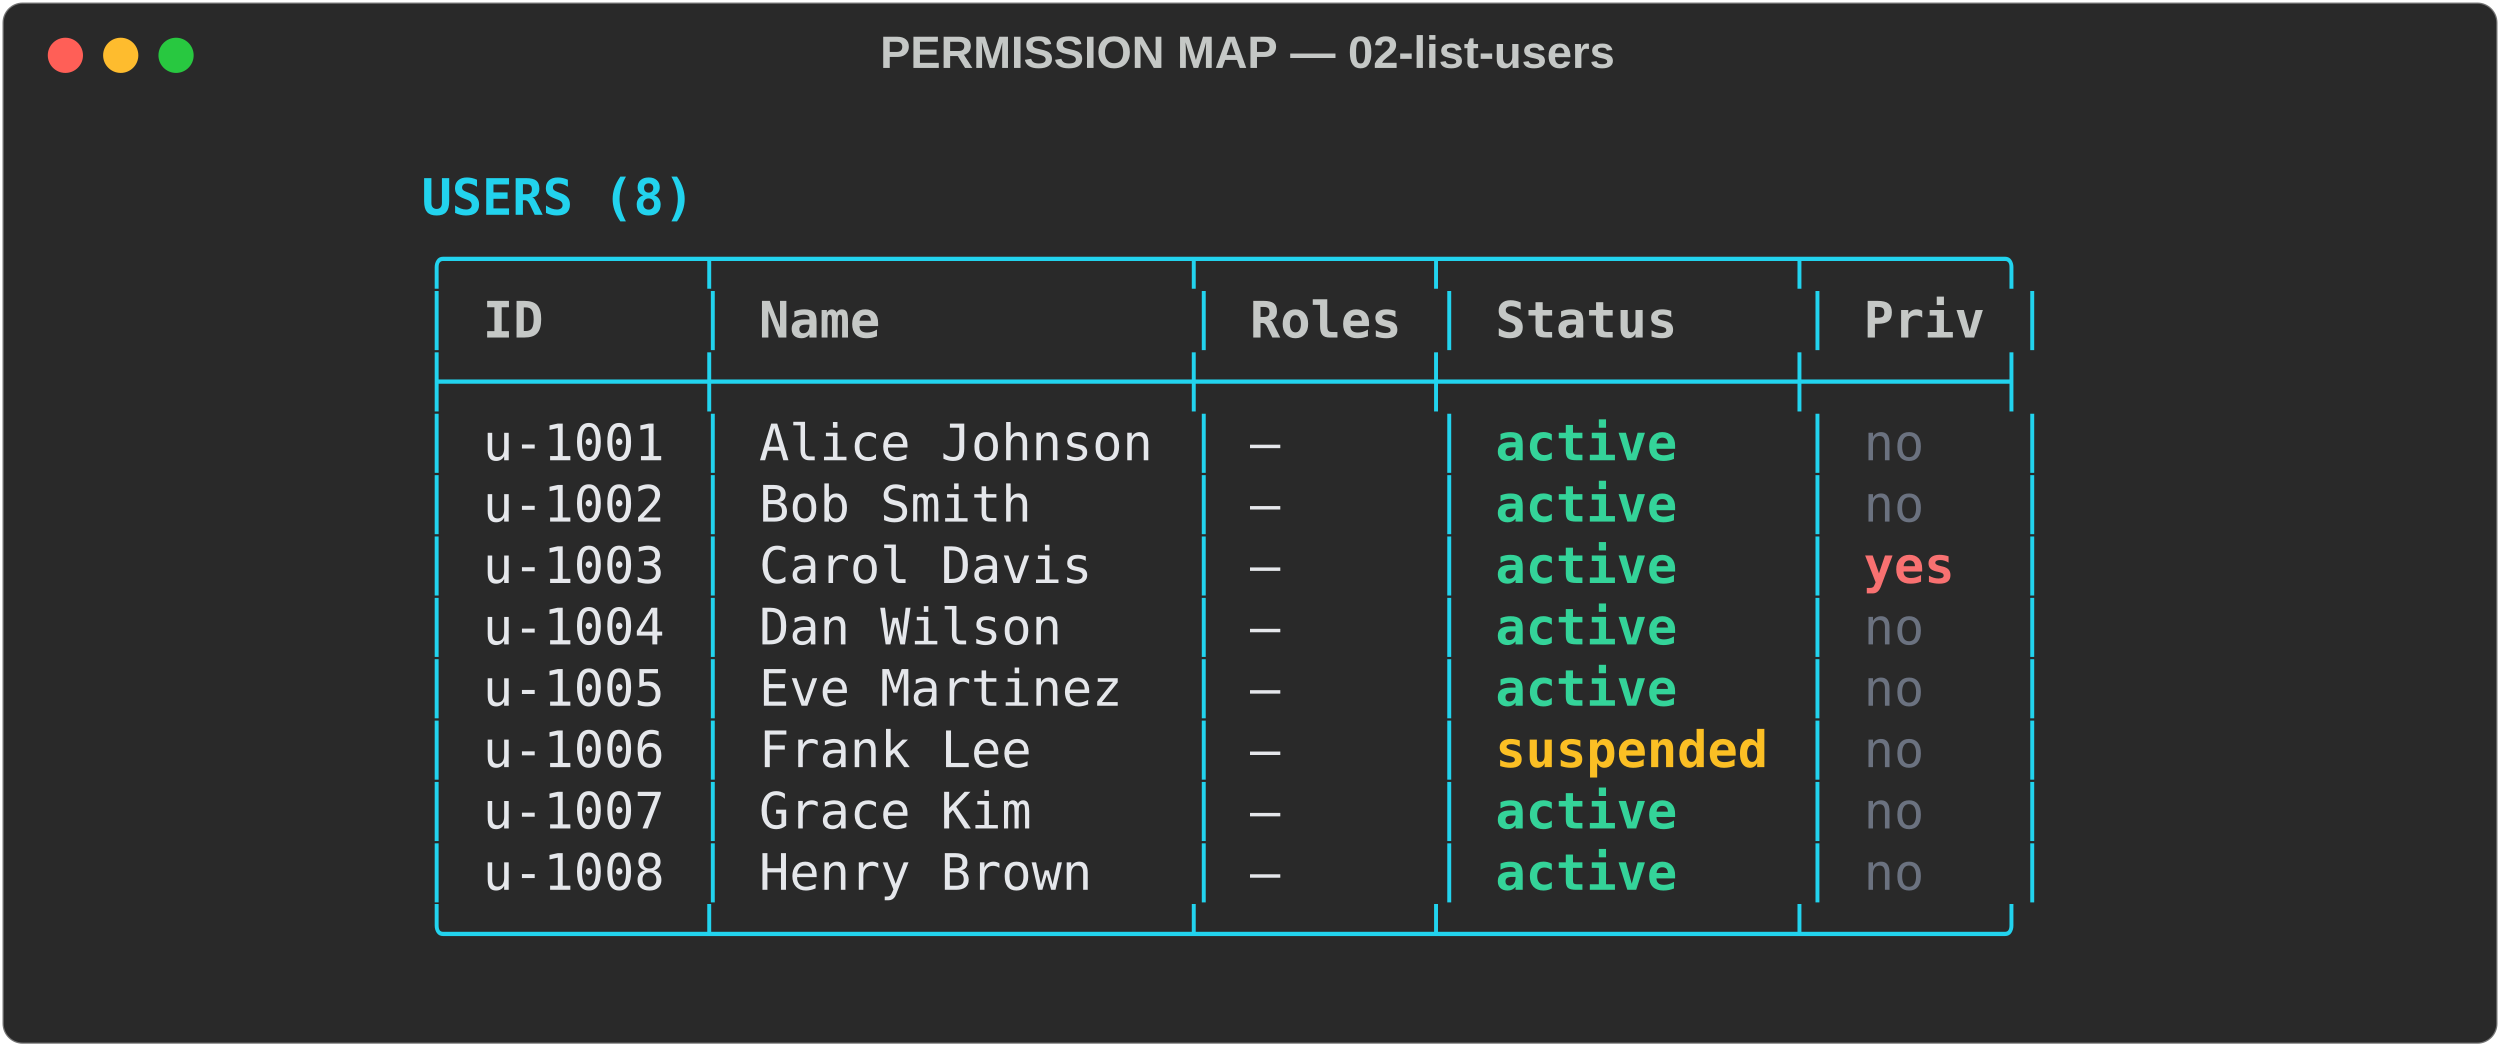
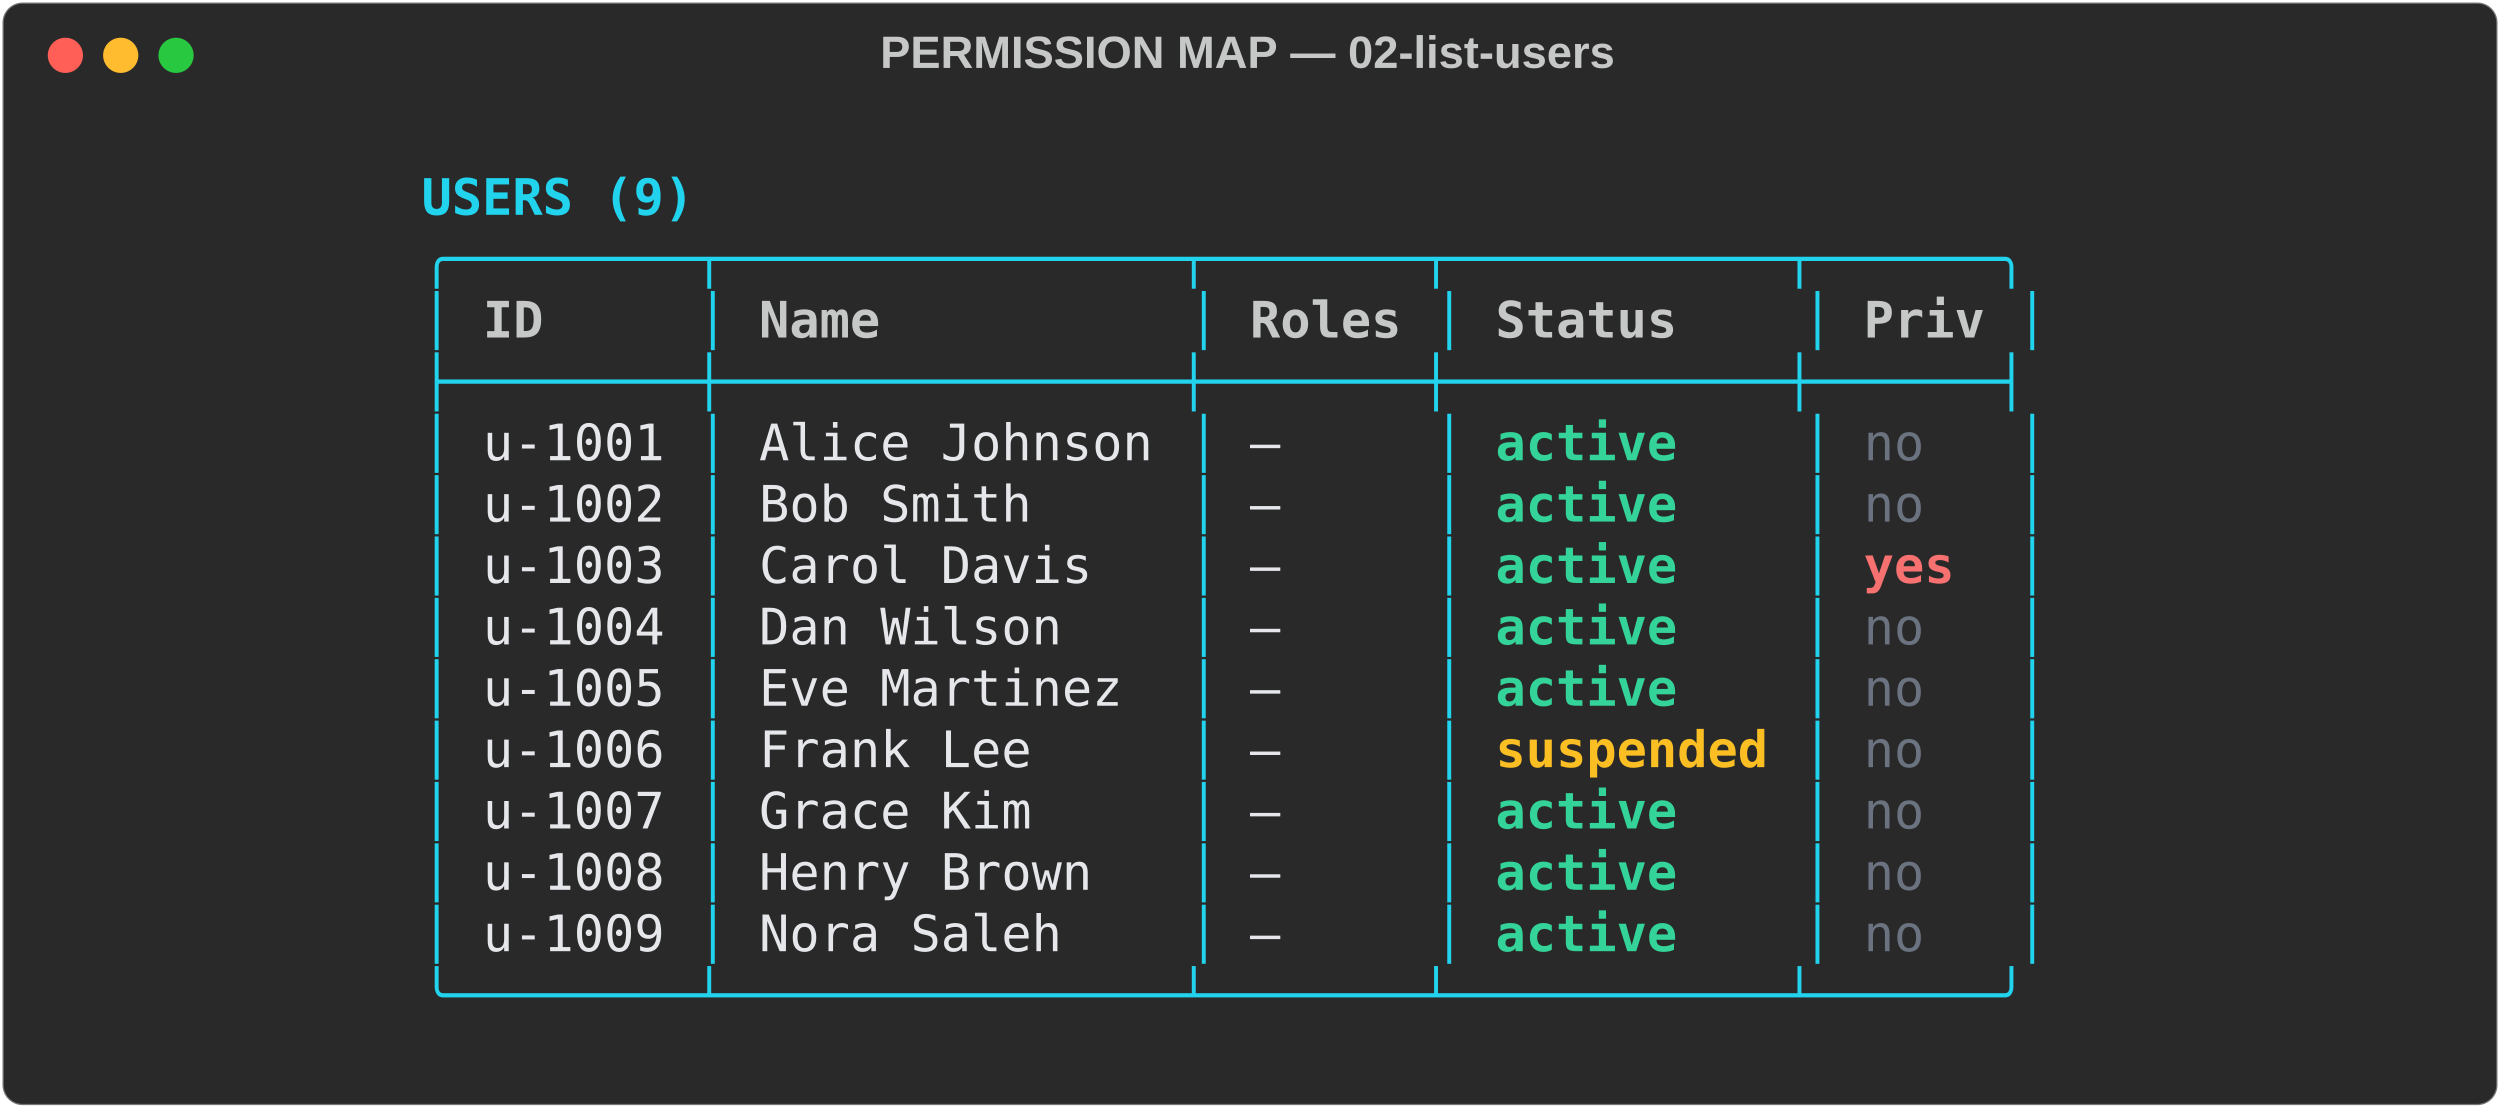
- <svg xmlns="http://www.w3.org/2000/svg" class="rich-terminal" viewBox="0 0 994 416.0">
+ <svg xmlns="http://www.w3.org/2000/svg" class="rich-terminal" viewBox="0 0 994 440.4">
  <style>

    @font-face {
        font-family: "Fira Code";
        src: local("FiraCode-Regular"),
                url("https://cdnjs.cloudflare.com/ajax/libs/firacode/6.2.0/woff2/FiraCode-Regular.woff2") format("woff2"),
                url("https://cdnjs.cloudflare.com/ajax/libs/firacode/6.2.0/woff/FiraCode-Regular.woff") format("woff");
        font-style: normal;
        font-weight: 400;
    }
    @font-face {
        font-family: "Fira Code";
        src: local("FiraCode-Bold"),
                url("https://cdnjs.cloudflare.com/ajax/libs/firacode/6.2.0/woff2/FiraCode-Bold.woff2") format("woff2"),
                url("https://cdnjs.cloudflare.com/ajax/libs/firacode/6.2.0/woff/FiraCode-Bold.woff") format("woff");
        font-style: bold;
        font-weight: 700;
    }

-     .terminal-678770376-matrix {
+     .terminal-1664050437-matrix {
        font-family: Fira Code, monospace;
        font-size: 20px;
        line-height: 24.4px;
        font-variant-east-asian: full-width;
    }

-     .terminal-678770376-title {
+     .terminal-1664050437-title {
        font-size: 18px;
        font-weight: bold;
        font-family: arial;
    }

-     .terminal-678770376-r1 { fill: #c5c8c6 }
- .terminal-678770376-r2 { fill: #22d3ee;font-weight: bold }
- .terminal-678770376-r3 { fill: #22d3ee }
- .terminal-678770376-r4 { fill: #c5c8c6;font-weight: bold }
- .terminal-678770376-r5 { fill: #e5e7eb }
- .terminal-678770376-r6 { fill: #34d399;font-weight: bold }
- .terminal-678770376-r7 { fill: #6b7280 }
- .terminal-678770376-r8 { fill: #f87171;font-weight: bold }
- .terminal-678770376-r9 { fill: #fbbf24;font-weight: bold }
+     .terminal-1664050437-r1 { fill: #c5c8c6 }
+ .terminal-1664050437-r2 { fill: #22d3ee;font-weight: bold }
+ .terminal-1664050437-r3 { fill: #22d3ee }
+ .terminal-1664050437-r4 { fill: #c5c8c6;font-weight: bold }
+ .terminal-1664050437-r5 { fill: #e5e7eb }
+ .terminal-1664050437-r6 { fill: #34d399;font-weight: bold }
+ .terminal-1664050437-r7 { fill: #6b7280 }
+ .terminal-1664050437-r8 { fill: #f87171;font-weight: bold }
+ .terminal-1664050437-r9 { fill: #fbbf24;font-weight: bold }
    </style>
  <defs>
-     <clipPath id="terminal-678770376-clip-terminal">
-       <rect x="0" y="0" width="975.0" height="365.0" />
-     </clipPath>
-     <clipPath id="terminal-678770376-line-0">
+     <clipPath id="terminal-1664050437-clip-terminal">
+       <rect x="0" y="0" width="975.0" height="389.4" />
+     </clipPath>
+     <clipPath id="terminal-1664050437-line-0">
      <rect x="0" y="1.5" width="976" height="24.65" />
    </clipPath>
-     <clipPath id="terminal-678770376-line-1">
+     <clipPath id="terminal-1664050437-line-1">
      <rect x="0" y="25.9" width="976" height="24.65" />
    </clipPath>
-     <clipPath id="terminal-678770376-line-2">
+     <clipPath id="terminal-1664050437-line-2">
      <rect x="0" y="50.3" width="976" height="24.65" />
    </clipPath>
-     <clipPath id="terminal-678770376-line-3">
+     <clipPath id="terminal-1664050437-line-3">
      <rect x="0" y="74.7" width="976" height="24.65" />
    </clipPath>
-     <clipPath id="terminal-678770376-line-4">
+     <clipPath id="terminal-1664050437-line-4">
      <rect x="0" y="99.1" width="976" height="24.65" />
    </clipPath>
-     <clipPath id="terminal-678770376-line-5">
+     <clipPath id="terminal-1664050437-line-5">
      <rect x="0" y="123.5" width="976" height="24.65" />
    </clipPath>
-     <clipPath id="terminal-678770376-line-6">
+     <clipPath id="terminal-1664050437-line-6">
      <rect x="0" y="147.9" width="976" height="24.65" />
    </clipPath>
-     <clipPath id="terminal-678770376-line-7">
+     <clipPath id="terminal-1664050437-line-7">
      <rect x="0" y="172.3" width="976" height="24.65" />
    </clipPath>
-     <clipPath id="terminal-678770376-line-8">
+     <clipPath id="terminal-1664050437-line-8">
      <rect x="0" y="196.7" width="976" height="24.65" />
    </clipPath>
-     <clipPath id="terminal-678770376-line-9">
+     <clipPath id="terminal-1664050437-line-9">
      <rect x="0" y="221.1" width="976" height="24.65" />
    </clipPath>
-     <clipPath id="terminal-678770376-line-10">
+     <clipPath id="terminal-1664050437-line-10">
      <rect x="0" y="245.5" width="976" height="24.65" />
    </clipPath>
-     <clipPath id="terminal-678770376-line-11">
+     <clipPath id="terminal-1664050437-line-11">
      <rect x="0" y="269.9" width="976" height="24.65" />
    </clipPath>
-     <clipPath id="terminal-678770376-line-12">
+     <clipPath id="terminal-1664050437-line-12">
      <rect x="0" y="294.3" width="976" height="24.65" />
    </clipPath>
-     <clipPath id="terminal-678770376-line-13">
+     <clipPath id="terminal-1664050437-line-13">
      <rect x="0" y="318.7" width="976" height="24.65" />
    </clipPath>
+     <clipPath id="terminal-1664050437-line-14">
+       <rect x="0" y="343.1" width="976" height="24.65" />
+     </clipPath>
  </defs>
-   <rect fill="#292929" stroke="rgba(255,255,255,0.35)" stroke-width="1" x="1" y="1" width="992" height="414" rx="8" />
-   <text class="terminal-678770376-title" fill="#c5c8c6" text-anchor="middle" x="496" y="27">PERMISSION MAP — 02-list-users</text>
+   <rect fill="#292929" stroke="rgba(255,255,255,0.35)" stroke-width="1" x="1" y="1" width="992" height="438.4" rx="8" />
+   <text class="terminal-1664050437-title" fill="#c5c8c6" text-anchor="middle" x="496" y="27">PERMISSION MAP — 02-list-users</text>
  <g transform="translate(26,22)">
    <circle cx="0" cy="0" r="7" fill="#ff5f57" />
    <circle cx="22" cy="0" r="7" fill="#febc2e" />
    <circle cx="44" cy="0" r="7" fill="#28c840" />
  </g>
-   <g transform="translate(9, 41)" clip-path="url(#terminal-678770376-clip-terminal)">
-     <g class="terminal-678770376-matrix">
-       <text class="terminal-678770376-r1" x="976" y="20" textLength="12.2" clip-path="url(#terminal-678770376-line-0)">
- </text>
-       <text class="terminal-678770376-r2" x="158.6" y="44.4" textLength="646.6" clip-path="url(#terminal-678770376-line-1)">                      USERS (8)                      </text>
-       <text class="terminal-678770376-r1" x="976" y="44.4" textLength="12.2" clip-path="url(#terminal-678770376-line-1)">
- </text>
-       <text class="terminal-678770376-r3" x="158.6" y="68.8" textLength="646.6" clip-path="url(#terminal-678770376-line-2)">╭────────┬───────────────┬───────┬───────────┬──────╮</text>
-       <text class="terminal-678770376-r1" x="976" y="68.8" textLength="12.2" clip-path="url(#terminal-678770376-line-2)">
- </text>
-       <text class="terminal-678770376-r3" x="158.6" y="93.2" textLength="12.2" clip-path="url(#terminal-678770376-line-3)">│</text>
-       <text class="terminal-678770376-r4" x="183" y="93.2" textLength="73.2" clip-path="url(#terminal-678770376-line-3)">ID    </text>
-       <text class="terminal-678770376-r3" x="268.4" y="93.2" textLength="12.2" clip-path="url(#terminal-678770376-line-3)">│</text>
-       <text class="terminal-678770376-r4" x="292.8" y="93.2" textLength="158.6" clip-path="url(#terminal-678770376-line-3)">Name         </text>
-       <text class="terminal-678770376-r3" x="463.6" y="93.2" textLength="12.2" clip-path="url(#terminal-678770376-line-3)">│</text>
-       <text class="terminal-678770376-r4" x="488" y="93.2" textLength="61" clip-path="url(#terminal-678770376-line-3)">Roles</text>
-       <text class="terminal-678770376-r3" x="561.2" y="93.2" textLength="12.2" clip-path="url(#terminal-678770376-line-3)">│</text>
-       <text class="terminal-678770376-r4" x="585.6" y="93.2" textLength="109.8" clip-path="url(#terminal-678770376-line-3)">Status   </text>
-       <text class="terminal-678770376-r3" x="707.6" y="93.2" textLength="12.2" clip-path="url(#terminal-678770376-line-3)">│</text>
-       <text class="terminal-678770376-r4" x="732" y="93.2" textLength="48.8" clip-path="url(#terminal-678770376-line-3)">Priv</text>
-       <text class="terminal-678770376-r3" x="793" y="93.2" textLength="12.2" clip-path="url(#terminal-678770376-line-3)">│</text>
-       <text class="terminal-678770376-r1" x="976" y="93.2" textLength="12.2" clip-path="url(#terminal-678770376-line-3)">
- </text>
-       <text class="terminal-678770376-r3" x="158.6" y="117.6" textLength="646.6" clip-path="url(#terminal-678770376-line-4)">├────────┼───────────────┼───────┼───────────┼──────┤</text>
-       <text class="terminal-678770376-r1" x="976" y="117.6" textLength="12.2" clip-path="url(#terminal-678770376-line-4)">
- </text>
-       <text class="terminal-678770376-r3" x="158.6" y="142" textLength="12.2" clip-path="url(#terminal-678770376-line-5)">│</text>
-       <text class="terminal-678770376-r5" x="183" y="142" textLength="73.2" clip-path="url(#terminal-678770376-line-5)">u-1001</text>
-       <text class="terminal-678770376-r3" x="268.4" y="142" textLength="12.2" clip-path="url(#terminal-678770376-line-5)">│</text>
-       <text class="terminal-678770376-r5" x="292.8" y="142" textLength="158.6" clip-path="url(#terminal-678770376-line-5)">Alice Johnson</text>
-       <text class="terminal-678770376-r3" x="463.6" y="142" textLength="12.2" clip-path="url(#terminal-678770376-line-5)">│</text>
-       <text class="terminal-678770376-r5" x="488" y="142" textLength="61" clip-path="url(#terminal-678770376-line-5)">—    </text>
-       <text class="terminal-678770376-r3" x="561.2" y="142" textLength="12.2" clip-path="url(#terminal-678770376-line-5)">│</text>
-       <text class="terminal-678770376-r6" x="585.6" y="142" textLength="109.8" clip-path="url(#terminal-678770376-line-5)">active   </text>
-       <text class="terminal-678770376-r3" x="707.6" y="142" textLength="12.2" clip-path="url(#terminal-678770376-line-5)">│</text>
-       <text class="terminal-678770376-r7" x="732" y="142" textLength="48.8" clip-path="url(#terminal-678770376-line-5)">no  </text>
-       <text class="terminal-678770376-r3" x="793" y="142" textLength="12.2" clip-path="url(#terminal-678770376-line-5)">│</text>
-       <text class="terminal-678770376-r1" x="976" y="142" textLength="12.2" clip-path="url(#terminal-678770376-line-5)">
- </text>
-       <text class="terminal-678770376-r3" x="158.6" y="166.4" textLength="12.2" clip-path="url(#terminal-678770376-line-6)">│</text>
-       <text class="terminal-678770376-r5" x="183" y="166.4" textLength="73.2" clip-path="url(#terminal-678770376-line-6)">u-1002</text>
-       <text class="terminal-678770376-r3" x="268.4" y="166.4" textLength="12.2" clip-path="url(#terminal-678770376-line-6)">│</text>
-       <text class="terminal-678770376-r5" x="292.8" y="166.4" textLength="158.6" clip-path="url(#terminal-678770376-line-6)">Bob Smith    </text>
-       <text class="terminal-678770376-r3" x="463.6" y="166.4" textLength="12.2" clip-path="url(#terminal-678770376-line-6)">│</text>
-       <text class="terminal-678770376-r5" x="488" y="166.4" textLength="61" clip-path="url(#terminal-678770376-line-6)">—    </text>
-       <text class="terminal-678770376-r3" x="561.2" y="166.4" textLength="12.2" clip-path="url(#terminal-678770376-line-6)">│</text>
-       <text class="terminal-678770376-r6" x="585.6" y="166.4" textLength="109.8" clip-path="url(#terminal-678770376-line-6)">active   </text>
-       <text class="terminal-678770376-r3" x="707.6" y="166.4" textLength="12.2" clip-path="url(#terminal-678770376-line-6)">│</text>
-       <text class="terminal-678770376-r7" x="732" y="166.4" textLength="48.8" clip-path="url(#terminal-678770376-line-6)">no  </text>
-       <text class="terminal-678770376-r3" x="793" y="166.4" textLength="12.2" clip-path="url(#terminal-678770376-line-6)">│</text>
-       <text class="terminal-678770376-r1" x="976" y="166.4" textLength="12.2" clip-path="url(#terminal-678770376-line-6)">
- </text>
-       <text class="terminal-678770376-r3" x="158.6" y="190.8" textLength="12.2" clip-path="url(#terminal-678770376-line-7)">│</text>
-       <text class="terminal-678770376-r5" x="183" y="190.8" textLength="73.2" clip-path="url(#terminal-678770376-line-7)">u-1003</text>
-       <text class="terminal-678770376-r3" x="268.4" y="190.8" textLength="12.2" clip-path="url(#terminal-678770376-line-7)">│</text>
-       <text class="terminal-678770376-r5" x="292.8" y="190.8" textLength="158.6" clip-path="url(#terminal-678770376-line-7)">Carol Davis  </text>
-       <text class="terminal-678770376-r3" x="463.6" y="190.8" textLength="12.2" clip-path="url(#terminal-678770376-line-7)">│</text>
-       <text class="terminal-678770376-r5" x="488" y="190.8" textLength="61" clip-path="url(#terminal-678770376-line-7)">—    </text>
-       <text class="terminal-678770376-r3" x="561.2" y="190.8" textLength="12.2" clip-path="url(#terminal-678770376-line-7)">│</text>
-       <text class="terminal-678770376-r6" x="585.6" y="190.8" textLength="109.8" clip-path="url(#terminal-678770376-line-7)">active   </text>
-       <text class="terminal-678770376-r3" x="707.6" y="190.8" textLength="12.2" clip-path="url(#terminal-678770376-line-7)">│</text>
-       <text class="terminal-678770376-r8" x="732" y="190.8" textLength="48.8" clip-path="url(#terminal-678770376-line-7)">yes </text>
-       <text class="terminal-678770376-r3" x="793" y="190.8" textLength="12.2" clip-path="url(#terminal-678770376-line-7)">│</text>
-       <text class="terminal-678770376-r1" x="976" y="190.8" textLength="12.2" clip-path="url(#terminal-678770376-line-7)">
- </text>
-       <text class="terminal-678770376-r3" x="158.6" y="215.2" textLength="12.2" clip-path="url(#terminal-678770376-line-8)">│</text>
-       <text class="terminal-678770376-r5" x="183" y="215.2" textLength="73.2" clip-path="url(#terminal-678770376-line-8)">u-1004</text>
-       <text class="terminal-678770376-r3" x="268.4" y="215.2" textLength="12.2" clip-path="url(#terminal-678770376-line-8)">│</text>
-       <text class="terminal-678770376-r5" x="292.8" y="215.2" textLength="158.6" clip-path="url(#terminal-678770376-line-8)">Dan Wilson   </text>
-       <text class="terminal-678770376-r3" x="463.6" y="215.2" textLength="12.2" clip-path="url(#terminal-678770376-line-8)">│</text>
-       <text class="terminal-678770376-r5" x="488" y="215.2" textLength="61" clip-path="url(#terminal-678770376-line-8)">—    </text>
-       <text class="terminal-678770376-r3" x="561.2" y="215.2" textLength="12.2" clip-path="url(#terminal-678770376-line-8)">│</text>
-       <text class="terminal-678770376-r6" x="585.6" y="215.2" textLength="109.8" clip-path="url(#terminal-678770376-line-8)">active   </text>
-       <text class="terminal-678770376-r3" x="707.6" y="215.2" textLength="12.2" clip-path="url(#terminal-678770376-line-8)">│</text>
-       <text class="terminal-678770376-r7" x="732" y="215.2" textLength="48.8" clip-path="url(#terminal-678770376-line-8)">no  </text>
-       <text class="terminal-678770376-r3" x="793" y="215.2" textLength="12.2" clip-path="url(#terminal-678770376-line-8)">│</text>
-       <text class="terminal-678770376-r1" x="976" y="215.2" textLength="12.2" clip-path="url(#terminal-678770376-line-8)">
- </text>
-       <text class="terminal-678770376-r3" x="158.6" y="239.6" textLength="12.2" clip-path="url(#terminal-678770376-line-9)">│</text>
-       <text class="terminal-678770376-r5" x="183" y="239.6" textLength="73.2" clip-path="url(#terminal-678770376-line-9)">u-1005</text>
-       <text class="terminal-678770376-r3" x="268.4" y="239.6" textLength="12.2" clip-path="url(#terminal-678770376-line-9)">│</text>
-       <text class="terminal-678770376-r5" x="292.8" y="239.6" textLength="158.6" clip-path="url(#terminal-678770376-line-9)">Eve Martinez </text>
-       <text class="terminal-678770376-r3" x="463.6" y="239.6" textLength="12.2" clip-path="url(#terminal-678770376-line-9)">│</text>
-       <text class="terminal-678770376-r5" x="488" y="239.6" textLength="61" clip-path="url(#terminal-678770376-line-9)">—    </text>
-       <text class="terminal-678770376-r3" x="561.2" y="239.6" textLength="12.2" clip-path="url(#terminal-678770376-line-9)">│</text>
-       <text class="terminal-678770376-r6" x="585.6" y="239.6" textLength="109.8" clip-path="url(#terminal-678770376-line-9)">active   </text>
-       <text class="terminal-678770376-r3" x="707.6" y="239.6" textLength="12.2" clip-path="url(#terminal-678770376-line-9)">│</text>
-       <text class="terminal-678770376-r7" x="732" y="239.6" textLength="48.8" clip-path="url(#terminal-678770376-line-9)">no  </text>
-       <text class="terminal-678770376-r3" x="793" y="239.6" textLength="12.2" clip-path="url(#terminal-678770376-line-9)">│</text>
-       <text class="terminal-678770376-r1" x="976" y="239.6" textLength="12.2" clip-path="url(#terminal-678770376-line-9)">
- </text>
-       <text class="terminal-678770376-r3" x="158.6" y="264" textLength="12.2" clip-path="url(#terminal-678770376-line-10)">│</text>
-       <text class="terminal-678770376-r5" x="183" y="264" textLength="73.2" clip-path="url(#terminal-678770376-line-10)">u-1006</text>
-       <text class="terminal-678770376-r3" x="268.4" y="264" textLength="12.2" clip-path="url(#terminal-678770376-line-10)">│</text>
-       <text class="terminal-678770376-r5" x="292.8" y="264" textLength="158.6" clip-path="url(#terminal-678770376-line-10)">Frank Lee    </text>
-       <text class="terminal-678770376-r3" x="463.6" y="264" textLength="12.2" clip-path="url(#terminal-678770376-line-10)">│</text>
-       <text class="terminal-678770376-r5" x="488" y="264" textLength="61" clip-path="url(#terminal-678770376-line-10)">—    </text>
-       <text class="terminal-678770376-r3" x="561.2" y="264" textLength="12.2" clip-path="url(#terminal-678770376-line-10)">│</text>
-       <text class="terminal-678770376-r9" x="585.6" y="264" textLength="109.8" clip-path="url(#terminal-678770376-line-10)">suspended</text>
-       <text class="terminal-678770376-r3" x="707.6" y="264" textLength="12.2" clip-path="url(#terminal-678770376-line-10)">│</text>
-       <text class="terminal-678770376-r7" x="732" y="264" textLength="48.8" clip-path="url(#terminal-678770376-line-10)">no  </text>
-       <text class="terminal-678770376-r3" x="793" y="264" textLength="12.2" clip-path="url(#terminal-678770376-line-10)">│</text>
-       <text class="terminal-678770376-r1" x="976" y="264" textLength="12.2" clip-path="url(#terminal-678770376-line-10)">
- </text>
-       <text class="terminal-678770376-r3" x="158.6" y="288.4" textLength="12.2" clip-path="url(#terminal-678770376-line-11)">│</text>
-       <text class="terminal-678770376-r5" x="183" y="288.4" textLength="73.2" clip-path="url(#terminal-678770376-line-11)">u-1007</text>
-       <text class="terminal-678770376-r3" x="268.4" y="288.4" textLength="12.2" clip-path="url(#terminal-678770376-line-11)">│</text>
-       <text class="terminal-678770376-r5" x="292.8" y="288.4" textLength="158.6" clip-path="url(#terminal-678770376-line-11)">Grace Kim    </text>
-       <text class="terminal-678770376-r3" x="463.6" y="288.4" textLength="12.2" clip-path="url(#terminal-678770376-line-11)">│</text>
-       <text class="terminal-678770376-r5" x="488" y="288.4" textLength="61" clip-path="url(#terminal-678770376-line-11)">—    </text>
-       <text class="terminal-678770376-r3" x="561.2" y="288.4" textLength="12.2" clip-path="url(#terminal-678770376-line-11)">│</text>
-       <text class="terminal-678770376-r6" x="585.6" y="288.4" textLength="109.8" clip-path="url(#terminal-678770376-line-11)">active   </text>
-       <text class="terminal-678770376-r3" x="707.6" y="288.4" textLength="12.2" clip-path="url(#terminal-678770376-line-11)">│</text>
-       <text class="terminal-678770376-r7" x="732" y="288.4" textLength="48.8" clip-path="url(#terminal-678770376-line-11)">no  </text>
-       <text class="terminal-678770376-r3" x="793" y="288.4" textLength="12.2" clip-path="url(#terminal-678770376-line-11)">│</text>
-       <text class="terminal-678770376-r1" x="976" y="288.4" textLength="12.2" clip-path="url(#terminal-678770376-line-11)">
- </text>
-       <text class="terminal-678770376-r3" x="158.6" y="312.8" textLength="12.2" clip-path="url(#terminal-678770376-line-12)">│</text>
-       <text class="terminal-678770376-r5" x="183" y="312.8" textLength="73.2" clip-path="url(#terminal-678770376-line-12)">u-1008</text>
-       <text class="terminal-678770376-r3" x="268.4" y="312.8" textLength="12.2" clip-path="url(#terminal-678770376-line-12)">│</text>
-       <text class="terminal-678770376-r5" x="292.8" y="312.8" textLength="158.6" clip-path="url(#terminal-678770376-line-12)">Henry Brown  </text>
-       <text class="terminal-678770376-r3" x="463.6" y="312.8" textLength="12.2" clip-path="url(#terminal-678770376-line-12)">│</text>
-       <text class="terminal-678770376-r5" x="488" y="312.8" textLength="61" clip-path="url(#terminal-678770376-line-12)">—    </text>
-       <text class="terminal-678770376-r3" x="561.2" y="312.8" textLength="12.2" clip-path="url(#terminal-678770376-line-12)">│</text>
-       <text class="terminal-678770376-r6" x="585.6" y="312.8" textLength="109.8" clip-path="url(#terminal-678770376-line-12)">active   </text>
-       <text class="terminal-678770376-r3" x="707.6" y="312.8" textLength="12.2" clip-path="url(#terminal-678770376-line-12)">│</text>
-       <text class="terminal-678770376-r7" x="732" y="312.8" textLength="48.8" clip-path="url(#terminal-678770376-line-12)">no  </text>
-       <text class="terminal-678770376-r3" x="793" y="312.8" textLength="12.2" clip-path="url(#terminal-678770376-line-12)">│</text>
-       <text class="terminal-678770376-r1" x="976" y="312.8" textLength="12.2" clip-path="url(#terminal-678770376-line-12)">
- </text>
-       <text class="terminal-678770376-r3" x="158.6" y="337.2" textLength="646.6" clip-path="url(#terminal-678770376-line-13)">╰────────┴───────────────┴───────┴───────────┴──────╯</text>
-       <text class="terminal-678770376-r1" x="976" y="337.2" textLength="12.2" clip-path="url(#terminal-678770376-line-13)">
- </text>
-       <text class="terminal-678770376-r1" x="976" y="361.6" textLength="12.2" clip-path="url(#terminal-678770376-line-14)">
+   <g transform="translate(9, 41)" clip-path="url(#terminal-1664050437-clip-terminal)">
+     <g class="terminal-1664050437-matrix">
+       <text class="terminal-1664050437-r1" x="976" y="20" textLength="12.2" clip-path="url(#terminal-1664050437-line-0)">
+ </text>
+       <text class="terminal-1664050437-r2" x="158.6" y="44.4" textLength="646.6" clip-path="url(#terminal-1664050437-line-1)">                      USERS (9)                      </text>
+       <text class="terminal-1664050437-r1" x="976" y="44.4" textLength="12.2" clip-path="url(#terminal-1664050437-line-1)">
+ </text>
+       <text class="terminal-1664050437-r3" x="158.6" y="68.8" textLength="646.6" clip-path="url(#terminal-1664050437-line-2)">╭────────┬───────────────┬───────┬───────────┬──────╮</text>
+       <text class="terminal-1664050437-r1" x="976" y="68.8" textLength="12.2" clip-path="url(#terminal-1664050437-line-2)">
+ </text>
+       <text class="terminal-1664050437-r3" x="158.6" y="93.2" textLength="12.2" clip-path="url(#terminal-1664050437-line-3)">│</text>
+       <text class="terminal-1664050437-r4" x="183" y="93.2" textLength="73.2" clip-path="url(#terminal-1664050437-line-3)">ID    </text>
+       <text class="terminal-1664050437-r3" x="268.4" y="93.2" textLength="12.2" clip-path="url(#terminal-1664050437-line-3)">│</text>
+       <text class="terminal-1664050437-r4" x="292.8" y="93.2" textLength="158.6" clip-path="url(#terminal-1664050437-line-3)">Name         </text>
+       <text class="terminal-1664050437-r3" x="463.6" y="93.2" textLength="12.2" clip-path="url(#terminal-1664050437-line-3)">│</text>
+       <text class="terminal-1664050437-r4" x="488" y="93.2" textLength="61" clip-path="url(#terminal-1664050437-line-3)">Roles</text>
+       <text class="terminal-1664050437-r3" x="561.2" y="93.2" textLength="12.2" clip-path="url(#terminal-1664050437-line-3)">│</text>
+       <text class="terminal-1664050437-r4" x="585.6" y="93.2" textLength="109.8" clip-path="url(#terminal-1664050437-line-3)">Status   </text>
+       <text class="terminal-1664050437-r3" x="707.6" y="93.2" textLength="12.2" clip-path="url(#terminal-1664050437-line-3)">│</text>
+       <text class="terminal-1664050437-r4" x="732" y="93.2" textLength="48.8" clip-path="url(#terminal-1664050437-line-3)">Priv</text>
+       <text class="terminal-1664050437-r3" x="793" y="93.2" textLength="12.2" clip-path="url(#terminal-1664050437-line-3)">│</text>
+       <text class="terminal-1664050437-r1" x="976" y="93.2" textLength="12.2" clip-path="url(#terminal-1664050437-line-3)">
+ </text>
+       <text class="terminal-1664050437-r3" x="158.6" y="117.6" textLength="646.6" clip-path="url(#terminal-1664050437-line-4)">├────────┼───────────────┼───────┼───────────┼──────┤</text>
+       <text class="terminal-1664050437-r1" x="976" y="117.6" textLength="12.2" clip-path="url(#terminal-1664050437-line-4)">
+ </text>
+       <text class="terminal-1664050437-r3" x="158.6" y="142" textLength="12.2" clip-path="url(#terminal-1664050437-line-5)">│</text>
+       <text class="terminal-1664050437-r5" x="183" y="142" textLength="73.2" clip-path="url(#terminal-1664050437-line-5)">u-1001</text>
+       <text class="terminal-1664050437-r3" x="268.4" y="142" textLength="12.2" clip-path="url(#terminal-1664050437-line-5)">│</text>
+       <text class="terminal-1664050437-r5" x="292.8" y="142" textLength="158.6" clip-path="url(#terminal-1664050437-line-5)">Alice Johnson</text>
+       <text class="terminal-1664050437-r3" x="463.6" y="142" textLength="12.2" clip-path="url(#terminal-1664050437-line-5)">│</text>
+       <text class="terminal-1664050437-r5" x="488" y="142" textLength="61" clip-path="url(#terminal-1664050437-line-5)">—    </text>
+       <text class="terminal-1664050437-r3" x="561.2" y="142" textLength="12.2" clip-path="url(#terminal-1664050437-line-5)">│</text>
+       <text class="terminal-1664050437-r6" x="585.6" y="142" textLength="109.8" clip-path="url(#terminal-1664050437-line-5)">active   </text>
+       <text class="terminal-1664050437-r3" x="707.6" y="142" textLength="12.2" clip-path="url(#terminal-1664050437-line-5)">│</text>
+       <text class="terminal-1664050437-r7" x="732" y="142" textLength="48.8" clip-path="url(#terminal-1664050437-line-5)">no  </text>
+       <text class="terminal-1664050437-r3" x="793" y="142" textLength="12.2" clip-path="url(#terminal-1664050437-line-5)">│</text>
+       <text class="terminal-1664050437-r1" x="976" y="142" textLength="12.2" clip-path="url(#terminal-1664050437-line-5)">
+ </text>
+       <text class="terminal-1664050437-r3" x="158.6" y="166.4" textLength="12.2" clip-path="url(#terminal-1664050437-line-6)">│</text>
+       <text class="terminal-1664050437-r5" x="183" y="166.4" textLength="73.2" clip-path="url(#terminal-1664050437-line-6)">u-1002</text>
+       <text class="terminal-1664050437-r3" x="268.4" y="166.4" textLength="12.2" clip-path="url(#terminal-1664050437-line-6)">│</text>
+       <text class="terminal-1664050437-r5" x="292.8" y="166.4" textLength="158.6" clip-path="url(#terminal-1664050437-line-6)">Bob Smith    </text>
+       <text class="terminal-1664050437-r3" x="463.6" y="166.4" textLength="12.2" clip-path="url(#terminal-1664050437-line-6)">│</text>
+       <text class="terminal-1664050437-r5" x="488" y="166.4" textLength="61" clip-path="url(#terminal-1664050437-line-6)">—    </text>
+       <text class="terminal-1664050437-r3" x="561.2" y="166.4" textLength="12.2" clip-path="url(#terminal-1664050437-line-6)">│</text>
+       <text class="terminal-1664050437-r6" x="585.6" y="166.4" textLength="109.8" clip-path="url(#terminal-1664050437-line-6)">active   </text>
+       <text class="terminal-1664050437-r3" x="707.6" y="166.4" textLength="12.2" clip-path="url(#terminal-1664050437-line-6)">│</text>
+       <text class="terminal-1664050437-r7" x="732" y="166.4" textLength="48.8" clip-path="url(#terminal-1664050437-line-6)">no  </text>
+       <text class="terminal-1664050437-r3" x="793" y="166.4" textLength="12.2" clip-path="url(#terminal-1664050437-line-6)">│</text>
+       <text class="terminal-1664050437-r1" x="976" y="166.4" textLength="12.2" clip-path="url(#terminal-1664050437-line-6)">
+ </text>
+       <text class="terminal-1664050437-r3" x="158.6" y="190.8" textLength="12.2" clip-path="url(#terminal-1664050437-line-7)">│</text>
+       <text class="terminal-1664050437-r5" x="183" y="190.8" textLength="73.2" clip-path="url(#terminal-1664050437-line-7)">u-1003</text>
+       <text class="terminal-1664050437-r3" x="268.4" y="190.8" textLength="12.2" clip-path="url(#terminal-1664050437-line-7)">│</text>
+       <text class="terminal-1664050437-r5" x="292.8" y="190.8" textLength="158.6" clip-path="url(#terminal-1664050437-line-7)">Carol Davis  </text>
+       <text class="terminal-1664050437-r3" x="463.6" y="190.8" textLength="12.2" clip-path="url(#terminal-1664050437-line-7)">│</text>
+       <text class="terminal-1664050437-r5" x="488" y="190.8" textLength="61" clip-path="url(#terminal-1664050437-line-7)">—    </text>
+       <text class="terminal-1664050437-r3" x="561.2" y="190.8" textLength="12.2" clip-path="url(#terminal-1664050437-line-7)">│</text>
+       <text class="terminal-1664050437-r6" x="585.6" y="190.8" textLength="109.8" clip-path="url(#terminal-1664050437-line-7)">active   </text>
+       <text class="terminal-1664050437-r3" x="707.6" y="190.8" textLength="12.2" clip-path="url(#terminal-1664050437-line-7)">│</text>
+       <text class="terminal-1664050437-r8" x="732" y="190.8" textLength="48.8" clip-path="url(#terminal-1664050437-line-7)">yes </text>
+       <text class="terminal-1664050437-r3" x="793" y="190.8" textLength="12.2" clip-path="url(#terminal-1664050437-line-7)">│</text>
+       <text class="terminal-1664050437-r1" x="976" y="190.8" textLength="12.2" clip-path="url(#terminal-1664050437-line-7)">
+ </text>
+       <text class="terminal-1664050437-r3" x="158.6" y="215.2" textLength="12.2" clip-path="url(#terminal-1664050437-line-8)">│</text>
+       <text class="terminal-1664050437-r5" x="183" y="215.2" textLength="73.2" clip-path="url(#terminal-1664050437-line-8)">u-1004</text>
+       <text class="terminal-1664050437-r3" x="268.4" y="215.2" textLength="12.2" clip-path="url(#terminal-1664050437-line-8)">│</text>
+       <text class="terminal-1664050437-r5" x="292.8" y="215.2" textLength="158.6" clip-path="url(#terminal-1664050437-line-8)">Dan Wilson   </text>
+       <text class="terminal-1664050437-r3" x="463.6" y="215.2" textLength="12.2" clip-path="url(#terminal-1664050437-line-8)">│</text>
+       <text class="terminal-1664050437-r5" x="488" y="215.2" textLength="61" clip-path="url(#terminal-1664050437-line-8)">—    </text>
+       <text class="terminal-1664050437-r3" x="561.2" y="215.2" textLength="12.2" clip-path="url(#terminal-1664050437-line-8)">│</text>
+       <text class="terminal-1664050437-r6" x="585.6" y="215.2" textLength="109.8" clip-path="url(#terminal-1664050437-line-8)">active   </text>
+       <text class="terminal-1664050437-r3" x="707.6" y="215.2" textLength="12.2" clip-path="url(#terminal-1664050437-line-8)">│</text>
+       <text class="terminal-1664050437-r7" x="732" y="215.2" textLength="48.8" clip-path="url(#terminal-1664050437-line-8)">no  </text>
+       <text class="terminal-1664050437-r3" x="793" y="215.2" textLength="12.2" clip-path="url(#terminal-1664050437-line-8)">│</text>
+       <text class="terminal-1664050437-r1" x="976" y="215.2" textLength="12.2" clip-path="url(#terminal-1664050437-line-8)">
+ </text>
+       <text class="terminal-1664050437-r3" x="158.6" y="239.6" textLength="12.2" clip-path="url(#terminal-1664050437-line-9)">│</text>
+       <text class="terminal-1664050437-r5" x="183" y="239.6" textLength="73.2" clip-path="url(#terminal-1664050437-line-9)">u-1005</text>
+       <text class="terminal-1664050437-r3" x="268.4" y="239.6" textLength="12.2" clip-path="url(#terminal-1664050437-line-9)">│</text>
+       <text class="terminal-1664050437-r5" x="292.8" y="239.6" textLength="158.6" clip-path="url(#terminal-1664050437-line-9)">Eve Martinez </text>
+       <text class="terminal-1664050437-r3" x="463.6" y="239.6" textLength="12.2" clip-path="url(#terminal-1664050437-line-9)">│</text>
+       <text class="terminal-1664050437-r5" x="488" y="239.6" textLength="61" clip-path="url(#terminal-1664050437-line-9)">—    </text>
+       <text class="terminal-1664050437-r3" x="561.2" y="239.6" textLength="12.2" clip-path="url(#terminal-1664050437-line-9)">│</text>
+       <text class="terminal-1664050437-r6" x="585.6" y="239.6" textLength="109.8" clip-path="url(#terminal-1664050437-line-9)">active   </text>
+       <text class="terminal-1664050437-r3" x="707.6" y="239.6" textLength="12.2" clip-path="url(#terminal-1664050437-line-9)">│</text>
+       <text class="terminal-1664050437-r7" x="732" y="239.6" textLength="48.8" clip-path="url(#terminal-1664050437-line-9)">no  </text>
+       <text class="terminal-1664050437-r3" x="793" y="239.6" textLength="12.2" clip-path="url(#terminal-1664050437-line-9)">│</text>
+       <text class="terminal-1664050437-r1" x="976" y="239.6" textLength="12.2" clip-path="url(#terminal-1664050437-line-9)">
+ </text>
+       <text class="terminal-1664050437-r3" x="158.6" y="264" textLength="12.2" clip-path="url(#terminal-1664050437-line-10)">│</text>
+       <text class="terminal-1664050437-r5" x="183" y="264" textLength="73.2" clip-path="url(#terminal-1664050437-line-10)">u-1006</text>
+       <text class="terminal-1664050437-r3" x="268.4" y="264" textLength="12.2" clip-path="url(#terminal-1664050437-line-10)">│</text>
+       <text class="terminal-1664050437-r5" x="292.8" y="264" textLength="158.6" clip-path="url(#terminal-1664050437-line-10)">Frank Lee    </text>
+       <text class="terminal-1664050437-r3" x="463.6" y="264" textLength="12.2" clip-path="url(#terminal-1664050437-line-10)">│</text>
+       <text class="terminal-1664050437-r5" x="488" y="264" textLength="61" clip-path="url(#terminal-1664050437-line-10)">—    </text>
+       <text class="terminal-1664050437-r3" x="561.2" y="264" textLength="12.2" clip-path="url(#terminal-1664050437-line-10)">│</text>
+       <text class="terminal-1664050437-r9" x="585.6" y="264" textLength="109.8" clip-path="url(#terminal-1664050437-line-10)">suspended</text>
+       <text class="terminal-1664050437-r3" x="707.6" y="264" textLength="12.2" clip-path="url(#terminal-1664050437-line-10)">│</text>
+       <text class="terminal-1664050437-r7" x="732" y="264" textLength="48.8" clip-path="url(#terminal-1664050437-line-10)">no  </text>
+       <text class="terminal-1664050437-r3" x="793" y="264" textLength="12.2" clip-path="url(#terminal-1664050437-line-10)">│</text>
+       <text class="terminal-1664050437-r1" x="976" y="264" textLength="12.2" clip-path="url(#terminal-1664050437-line-10)">
+ </text>
+       <text class="terminal-1664050437-r3" x="158.6" y="288.4" textLength="12.2" clip-path="url(#terminal-1664050437-line-11)">│</text>
+       <text class="terminal-1664050437-r5" x="183" y="288.4" textLength="73.2" clip-path="url(#terminal-1664050437-line-11)">u-1007</text>
+       <text class="terminal-1664050437-r3" x="268.4" y="288.4" textLength="12.2" clip-path="url(#terminal-1664050437-line-11)">│</text>
+       <text class="terminal-1664050437-r5" x="292.8" y="288.4" textLength="158.6" clip-path="url(#terminal-1664050437-line-11)">Grace Kim    </text>
+       <text class="terminal-1664050437-r3" x="463.6" y="288.4" textLength="12.2" clip-path="url(#terminal-1664050437-line-11)">│</text>
+       <text class="terminal-1664050437-r5" x="488" y="288.4" textLength="61" clip-path="url(#terminal-1664050437-line-11)">—    </text>
+       <text class="terminal-1664050437-r3" x="561.2" y="288.4" textLength="12.2" clip-path="url(#terminal-1664050437-line-11)">│</text>
+       <text class="terminal-1664050437-r6" x="585.6" y="288.4" textLength="109.8" clip-path="url(#terminal-1664050437-line-11)">active   </text>
+       <text class="terminal-1664050437-r3" x="707.6" y="288.4" textLength="12.2" clip-path="url(#terminal-1664050437-line-11)">│</text>
+       <text class="terminal-1664050437-r7" x="732" y="288.4" textLength="48.8" clip-path="url(#terminal-1664050437-line-11)">no  </text>
+       <text class="terminal-1664050437-r3" x="793" y="288.4" textLength="12.2" clip-path="url(#terminal-1664050437-line-11)">│</text>
+       <text class="terminal-1664050437-r1" x="976" y="288.4" textLength="12.2" clip-path="url(#terminal-1664050437-line-11)">
+ </text>
+       <text class="terminal-1664050437-r3" x="158.6" y="312.8" textLength="12.2" clip-path="url(#terminal-1664050437-line-12)">│</text>
+       <text class="terminal-1664050437-r5" x="183" y="312.8" textLength="73.2" clip-path="url(#terminal-1664050437-line-12)">u-1008</text>
+       <text class="terminal-1664050437-r3" x="268.4" y="312.8" textLength="12.2" clip-path="url(#terminal-1664050437-line-12)">│</text>
+       <text class="terminal-1664050437-r5" x="292.8" y="312.8" textLength="158.6" clip-path="url(#terminal-1664050437-line-12)">Henry Brown  </text>
+       <text class="terminal-1664050437-r3" x="463.6" y="312.8" textLength="12.2" clip-path="url(#terminal-1664050437-line-12)">│</text>
+       <text class="terminal-1664050437-r5" x="488" y="312.8" textLength="61" clip-path="url(#terminal-1664050437-line-12)">—    </text>
+       <text class="terminal-1664050437-r3" x="561.2" y="312.8" textLength="12.2" clip-path="url(#terminal-1664050437-line-12)">│</text>
+       <text class="terminal-1664050437-r6" x="585.6" y="312.8" textLength="109.8" clip-path="url(#terminal-1664050437-line-12)">active   </text>
+       <text class="terminal-1664050437-r3" x="707.6" y="312.8" textLength="12.2" clip-path="url(#terminal-1664050437-line-12)">│</text>
+       <text class="terminal-1664050437-r7" x="732" y="312.8" textLength="48.8" clip-path="url(#terminal-1664050437-line-12)">no  </text>
+       <text class="terminal-1664050437-r3" x="793" y="312.8" textLength="12.2" clip-path="url(#terminal-1664050437-line-12)">│</text>
+       <text class="terminal-1664050437-r1" x="976" y="312.8" textLength="12.2" clip-path="url(#terminal-1664050437-line-12)">
+ </text>
+       <text class="terminal-1664050437-r3" x="158.6" y="337.2" textLength="12.2" clip-path="url(#terminal-1664050437-line-13)">│</text>
+       <text class="terminal-1664050437-r5" x="183" y="337.2" textLength="73.2" clip-path="url(#terminal-1664050437-line-13)">u-1009</text>
+       <text class="terminal-1664050437-r3" x="268.4" y="337.2" textLength="12.2" clip-path="url(#terminal-1664050437-line-13)">│</text>
+       <text class="terminal-1664050437-r5" x="292.8" y="337.2" textLength="158.6" clip-path="url(#terminal-1664050437-line-13)">Nora Saleh   </text>
+       <text class="terminal-1664050437-r3" x="463.6" y="337.2" textLength="12.2" clip-path="url(#terminal-1664050437-line-13)">│</text>
+       <text class="terminal-1664050437-r5" x="488" y="337.2" textLength="61" clip-path="url(#terminal-1664050437-line-13)">—    </text>
+       <text class="terminal-1664050437-r3" x="561.2" y="337.2" textLength="12.2" clip-path="url(#terminal-1664050437-line-13)">│</text>
+       <text class="terminal-1664050437-r6" x="585.6" y="337.2" textLength="109.8" clip-path="url(#terminal-1664050437-line-13)">active   </text>
+       <text class="terminal-1664050437-r3" x="707.6" y="337.2" textLength="12.2" clip-path="url(#terminal-1664050437-line-13)">│</text>
+       <text class="terminal-1664050437-r7" x="732" y="337.2" textLength="48.8" clip-path="url(#terminal-1664050437-line-13)">no  </text>
+       <text class="terminal-1664050437-r3" x="793" y="337.2" textLength="12.2" clip-path="url(#terminal-1664050437-line-13)">│</text>
+       <text class="terminal-1664050437-r1" x="976" y="337.2" textLength="12.2" clip-path="url(#terminal-1664050437-line-13)">
+ </text>
+       <text class="terminal-1664050437-r3" x="158.6" y="361.6" textLength="646.6" clip-path="url(#terminal-1664050437-line-14)">╰────────┴───────────────┴───────┴───────────┴──────╯</text>
+       <text class="terminal-1664050437-r1" x="976" y="361.6" textLength="12.2" clip-path="url(#terminal-1664050437-line-14)">
+ </text>
+       <text class="terminal-1664050437-r1" x="976" y="386" textLength="12.2" clip-path="url(#terminal-1664050437-line-15)">
</text>
    </g>
  </g>
</svg>
